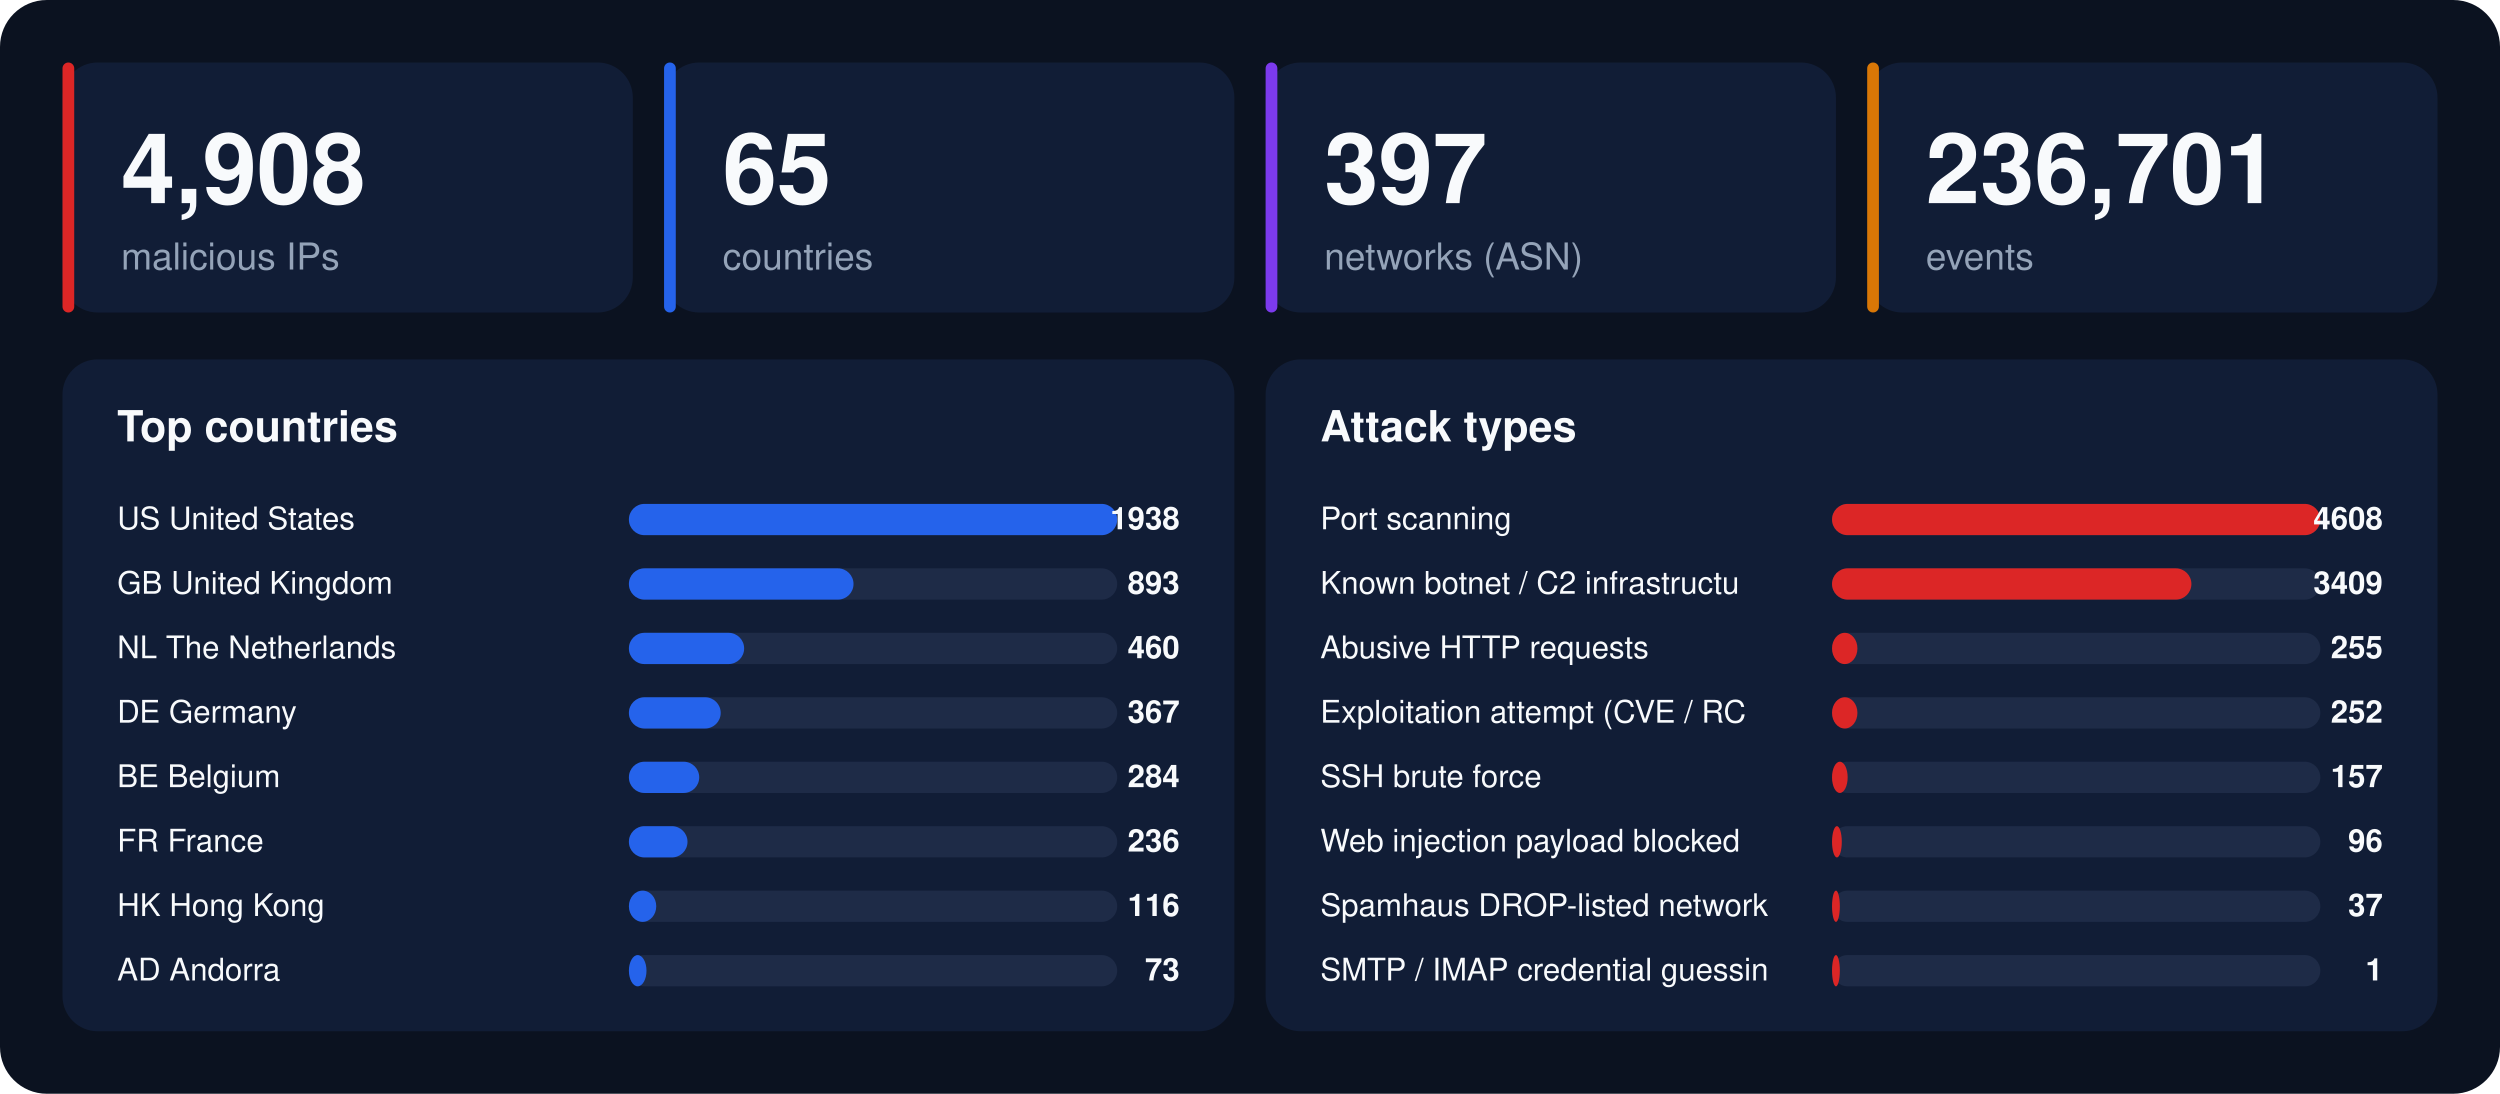
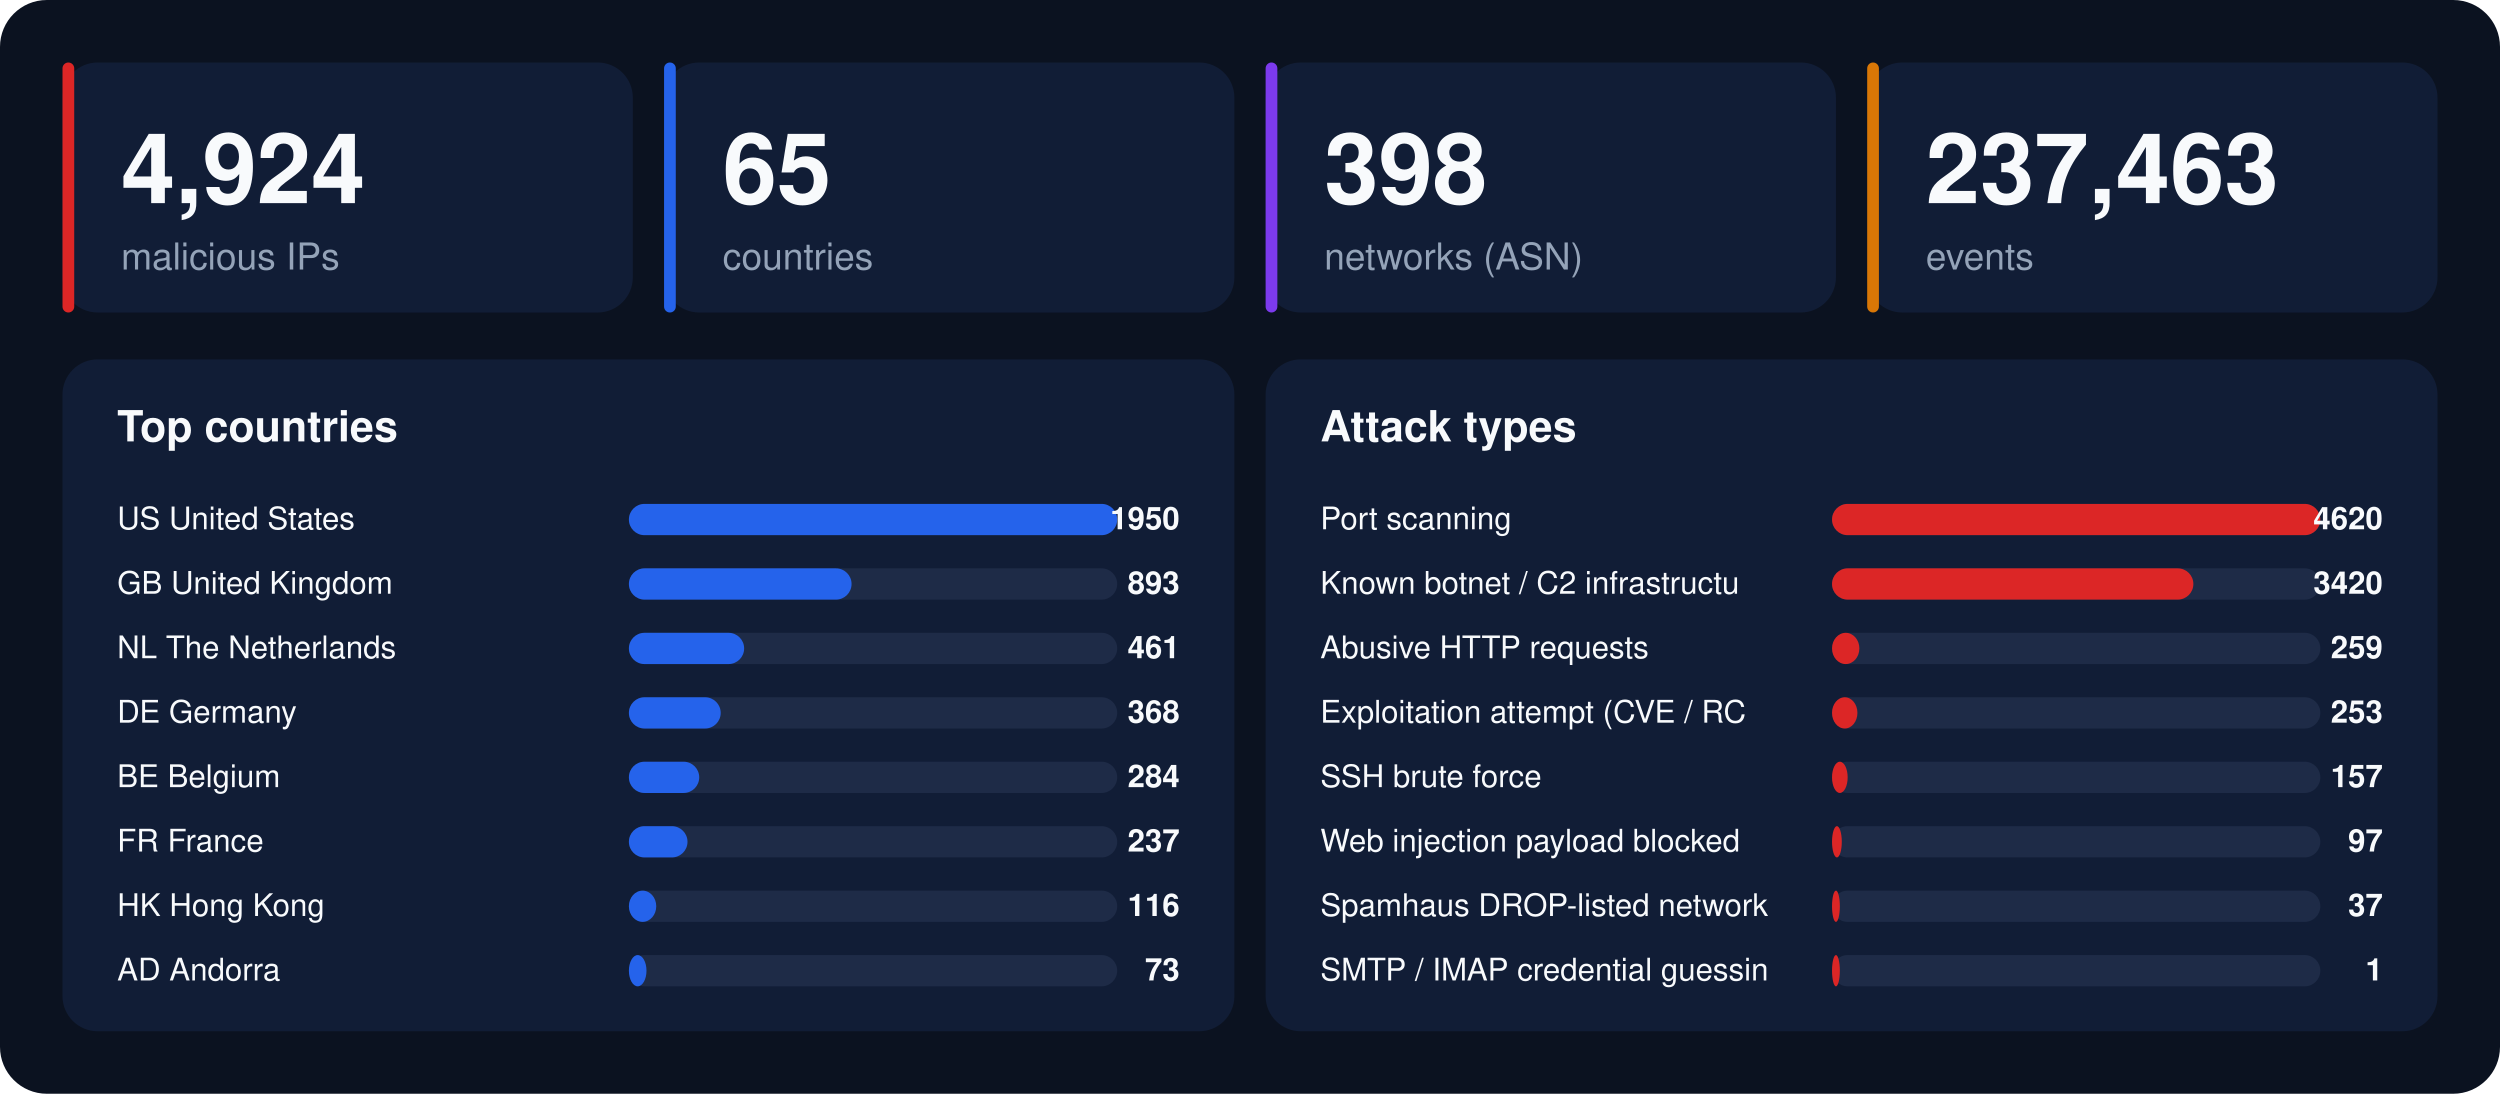
<svg xmlns="http://www.w3.org/2000/svg" width="1280" height="560" viewBox="0 0 1280 560" font-family="-apple-system,BlinkMacSystemFont,'Segoe UI',Helvetica,Arial,sans-serif">
  <rect width="1280" height="560" rx="24" fill="#0b1220" />
  <rect x="32" y="32" width="292" height="128" rx="18" fill="#111d36" />
  <rect x="32" y="32" width="6" height="128" rx="3" fill="#dc2626" />
-   <text x="62" y="104" font-size="50" font-weight="800" fill="#f8fafc">4,908</text>
+   <text x="62" y="104" font-size="50" font-weight="800" fill="#f8fafc">4,924</text>
  <text x="62" y="138" font-size="19" fill="#94a3b8">malicious IPs</text>
  <rect x="340" y="32" width="292" height="128" rx="18" fill="#111d36" />
  <rect x="340" y="32" width="6" height="128" rx="3" fill="#2563eb" />
  <text x="370" y="104" font-size="50" font-weight="800" fill="#f8fafc">65</text>
  <text x="370" y="138" font-size="19" fill="#94a3b8">countries</text>
  <rect x="648" y="32" width="292" height="128" rx="18" fill="#111d36" />
  <rect x="648" y="32" width="6" height="128" rx="3" fill="#7c3aed" />
-   <text x="678" y="104" font-size="50" font-weight="800" fill="#f8fafc">397</text>
+   <text x="678" y="104" font-size="50" font-weight="800" fill="#f8fafc">398</text>
  <text x="678" y="138" font-size="19" fill="#94a3b8">networks (ASN)</text>
  <rect x="956" y="32" width="292" height="128" rx="18" fill="#111d36" />
  <rect x="956" y="32" width="6" height="128" rx="3" fill="#d97706" />
-   <text x="986" y="104" font-size="50" font-weight="800" fill="#f8fafc">236,701</text>
+   <text x="986" y="104" font-size="50" font-weight="800" fill="#f8fafc">237,463</text>
  <text x="986" y="138" font-size="19" fill="#94a3b8">events</text>
  <rect x="32" y="184" width="600" height="344" rx="18" fill="#111d36" />
  <text x="60" y="226" font-size="22" font-weight="700" fill="#f8fafc">Top countries</text>
  <text x="60" y="271" font-size="16" fill="#f8fafc">US  United States</text>
  <rect x="322" y="258" width="250" height="16" rx="8" fill="#1e2b47" />
  <rect x="322" y="258" width="250" height="16" rx="8" fill="#2563eb" />
-   <text x="604" y="271" font-size="16" font-weight="700" text-anchor="end" fill="#f8fafc">1938</text>
+   <text x="604" y="271" font-size="16" font-weight="700" text-anchor="end" fill="#f8fafc">1950</text>
  <text x="60" y="304" font-size="16" fill="#f8fafc">GB  United Kingdom</text>
  <rect x="322" y="291" width="250" height="16" rx="8" fill="#1e2b47" />
-   <rect x="322" y="291" width="115" height="16" rx="8" fill="#2563eb" />
+   <rect x="322" y="291" width="114" height="16" rx="8" fill="#2563eb" />
  <text x="604" y="304" font-size="16" font-weight="700" text-anchor="end" fill="#f8fafc">893</text>
  <text x="60" y="337" font-size="16" fill="#f8fafc">NL  The Netherlands</text>
  <rect x="322" y="324" width="250" height="16" rx="8" fill="#1e2b47" />
  <rect x="322" y="324" width="59" height="16" rx="8" fill="#2563eb" />
-   <text x="604" y="337" font-size="16" font-weight="700" text-anchor="end" fill="#f8fafc">460</text>
+   <text x="604" y="337" font-size="16" font-weight="700" text-anchor="end" fill="#f8fafc">461</text>
  <text x="60" y="370" font-size="16" fill="#f8fafc">DE  Germany</text>
  <rect x="322" y="357" width="250" height="16" rx="8" fill="#1e2b47" />
  <rect x="322" y="357" width="47" height="16" rx="8" fill="#2563eb" />
-   <text x="604" y="370" font-size="16" font-weight="700" text-anchor="end" fill="#f8fafc">367</text>
+   <text x="604" y="370" font-size="16" font-weight="700" text-anchor="end" fill="#f8fafc">368</text>
  <text x="60" y="403" font-size="16" fill="#f8fafc">BE  Belgium</text>
  <rect x="322" y="390" width="250" height="16" rx="8" fill="#1e2b47" />
  <rect x="322" y="390" width="36" height="16" rx="8" fill="#2563eb" />
  <text x="604" y="403" font-size="16" font-weight="700" text-anchor="end" fill="#f8fafc">284</text>
  <text x="60" y="436" font-size="16" fill="#f8fafc">FR  France</text>
  <rect x="322" y="423" width="250" height="16" rx="8" fill="#1e2b47" />
  <rect x="322" y="423" width="30" height="16" rx="8" fill="#2563eb" />
-   <text x="604" y="436" font-size="16" font-weight="700" text-anchor="end" fill="#f8fafc">236</text>
+   <text x="604" y="436" font-size="16" font-weight="700" text-anchor="end" fill="#f8fafc">237</text>
  <text x="60" y="469" font-size="16" fill="#f8fafc">HK  Hong Kong</text>
  <rect x="322" y="456" width="250" height="16" rx="8" fill="#1e2b47" />
  <rect x="322" y="456" width="14" height="16" rx="8" fill="#2563eb" />
  <text x="604" y="469" font-size="16" font-weight="700" text-anchor="end" fill="#f8fafc">116</text>
  <text x="60" y="502" font-size="16" fill="#f8fafc">AD  Andorra</text>
  <rect x="322" y="489" width="250" height="16" rx="8" fill="#1e2b47" />
  <rect x="322" y="489" width="9" height="16" rx="8" fill="#2563eb" />
  <text x="604" y="502" font-size="16" font-weight="700" text-anchor="end" fill="#f8fafc">73</text>
  <rect x="648" y="184" width="600" height="344" rx="18" fill="#111d36" />
  <text x="676" y="226" font-size="22" font-weight="700" fill="#f8fafc">Attack types</text>
  <text x="676" y="271" font-size="16" fill="#f8fafc">Port scanning</text>
  <rect x="938" y="258" width="250" height="16" rx="8" fill="#1e2b47" />
  <rect x="938" y="258" width="250" height="16" rx="8" fill="#dc2626" />
-   <text x="1220" y="271" font-size="16" font-weight="700" text-anchor="end" fill="#f8fafc">4608</text>
+   <text x="1220" y="271" font-size="16" font-weight="700" text-anchor="end" fill="#f8fafc">4620</text>
  <text x="676" y="304" font-size="16" fill="#f8fafc">Known botnet / C2 infrastructu</text>
  <rect x="938" y="291" width="250" height="16" rx="8" fill="#1e2b47" />
-   <rect x="938" y="291" width="184" height="16" rx="8" fill="#dc2626" />
-   <text x="1220" y="304" font-size="16" font-weight="700" text-anchor="end" fill="#f8fafc">3409</text>
+   <rect x="938" y="291" width="185" height="16" rx="8" fill="#dc2626" />
+   <text x="1220" y="304" font-size="16" font-weight="700" text-anchor="end" fill="#f8fafc">3420</text>
  <text x="676" y="337" font-size="16" fill="#f8fafc">Abusive HTTP requests</text>
  <rect x="938" y="324" width="250" height="16" rx="8" fill="#1e2b47" />
-   <rect x="938" y="324" width="13" height="16" rx="8" fill="#dc2626" />
-   <text x="1220" y="337" font-size="16" font-weight="700" text-anchor="end" fill="#f8fafc">255</text>
+   <rect x="938" y="324" width="14" height="16" rx="8" fill="#dc2626" />
+   <text x="1220" y="337" font-size="16" font-weight="700" text-anchor="end" fill="#f8fafc">259</text>
  <text x="676" y="370" font-size="16" fill="#f8fafc">Exploitation attempt (CVE / RC</text>
  <rect x="938" y="357" width="250" height="16" rx="8" fill="#1e2b47" />
  <rect x="938" y="357" width="13" height="16" rx="8" fill="#dc2626" />
-   <text x="1220" y="370" font-size="16" font-weight="700" text-anchor="end" fill="#f8fafc">252</text>
+   <text x="1220" y="370" font-size="16" font-weight="700" text-anchor="end" fill="#f8fafc">253</text>
  <text x="676" y="403" font-size="16" fill="#f8fafc">SSH brute force</text>
  <rect x="938" y="390" width="250" height="16" rx="8" fill="#1e2b47" />
  <rect x="938" y="390" width="8" height="16" rx="8" fill="#dc2626" />
  <text x="1220" y="403" font-size="16" font-weight="700" text-anchor="end" fill="#f8fafc">157</text>
  <text x="676" y="436" font-size="16" fill="#f8fafc">Web injection payload blocked </text>
  <rect x="938" y="423" width="250" height="16" rx="8" fill="#1e2b47" />
  <rect x="938" y="423" width="5" height="16" rx="8" fill="#dc2626" />
-   <text x="1220" y="436" font-size="16" font-weight="700" text-anchor="end" fill="#f8fafc">96</text>
+   <text x="1220" y="436" font-size="16" font-weight="700" text-anchor="end" fill="#f8fafc">97</text>
  <text x="676" y="469" font-size="16" fill="#f8fafc">Spamhaus DROP-listed network</text>
  <rect x="938" y="456" width="250" height="16" rx="8" fill="#1e2b47" />
  <rect x="938" y="456" width="4" height="16" rx="8" fill="#dc2626" />
  <text x="1220" y="469" font-size="16" font-weight="700" text-anchor="end" fill="#f8fafc">37</text>
  <text x="676" y="502" font-size="16" fill="#f8fafc">SMTP / IMAP credential guessin</text>
  <rect x="938" y="489" width="250" height="16" rx="8" fill="#1e2b47" />
  <rect x="938" y="489" width="4" height="16" rx="8" fill="#dc2626" />
  <text x="1220" y="502" font-size="16" font-weight="700" text-anchor="end" fill="#f8fafc">1</text>
</svg>
